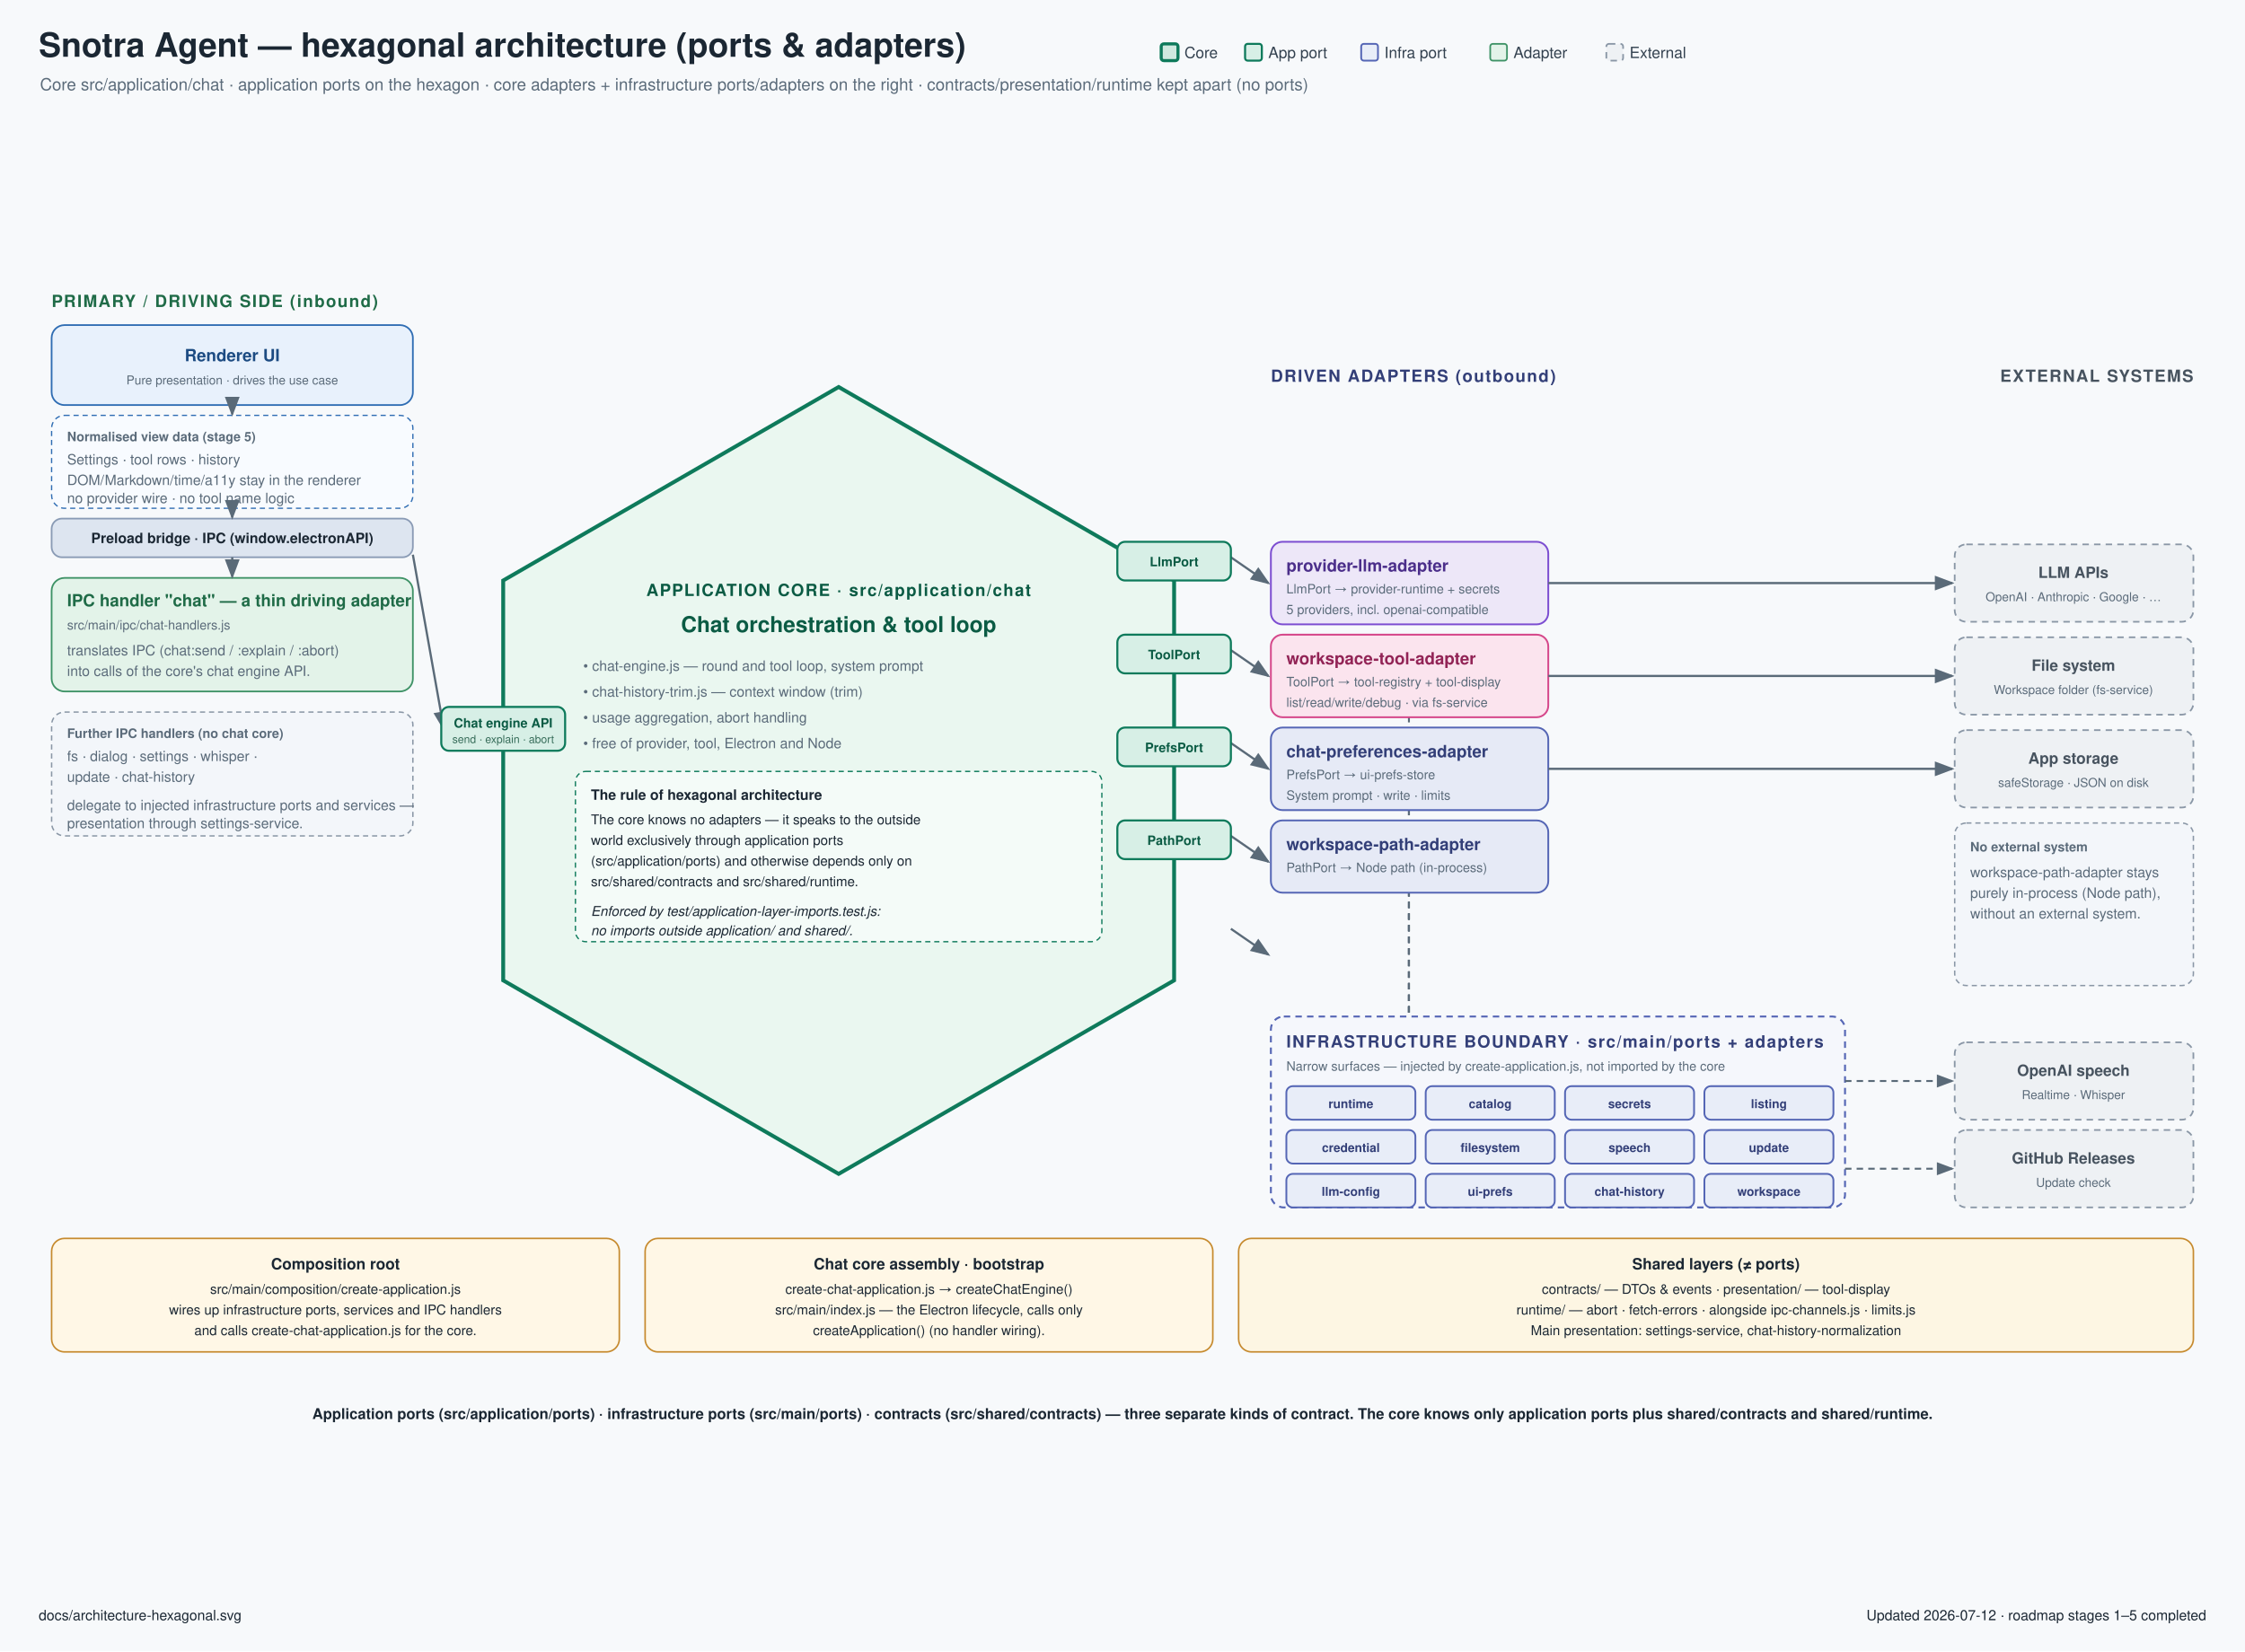
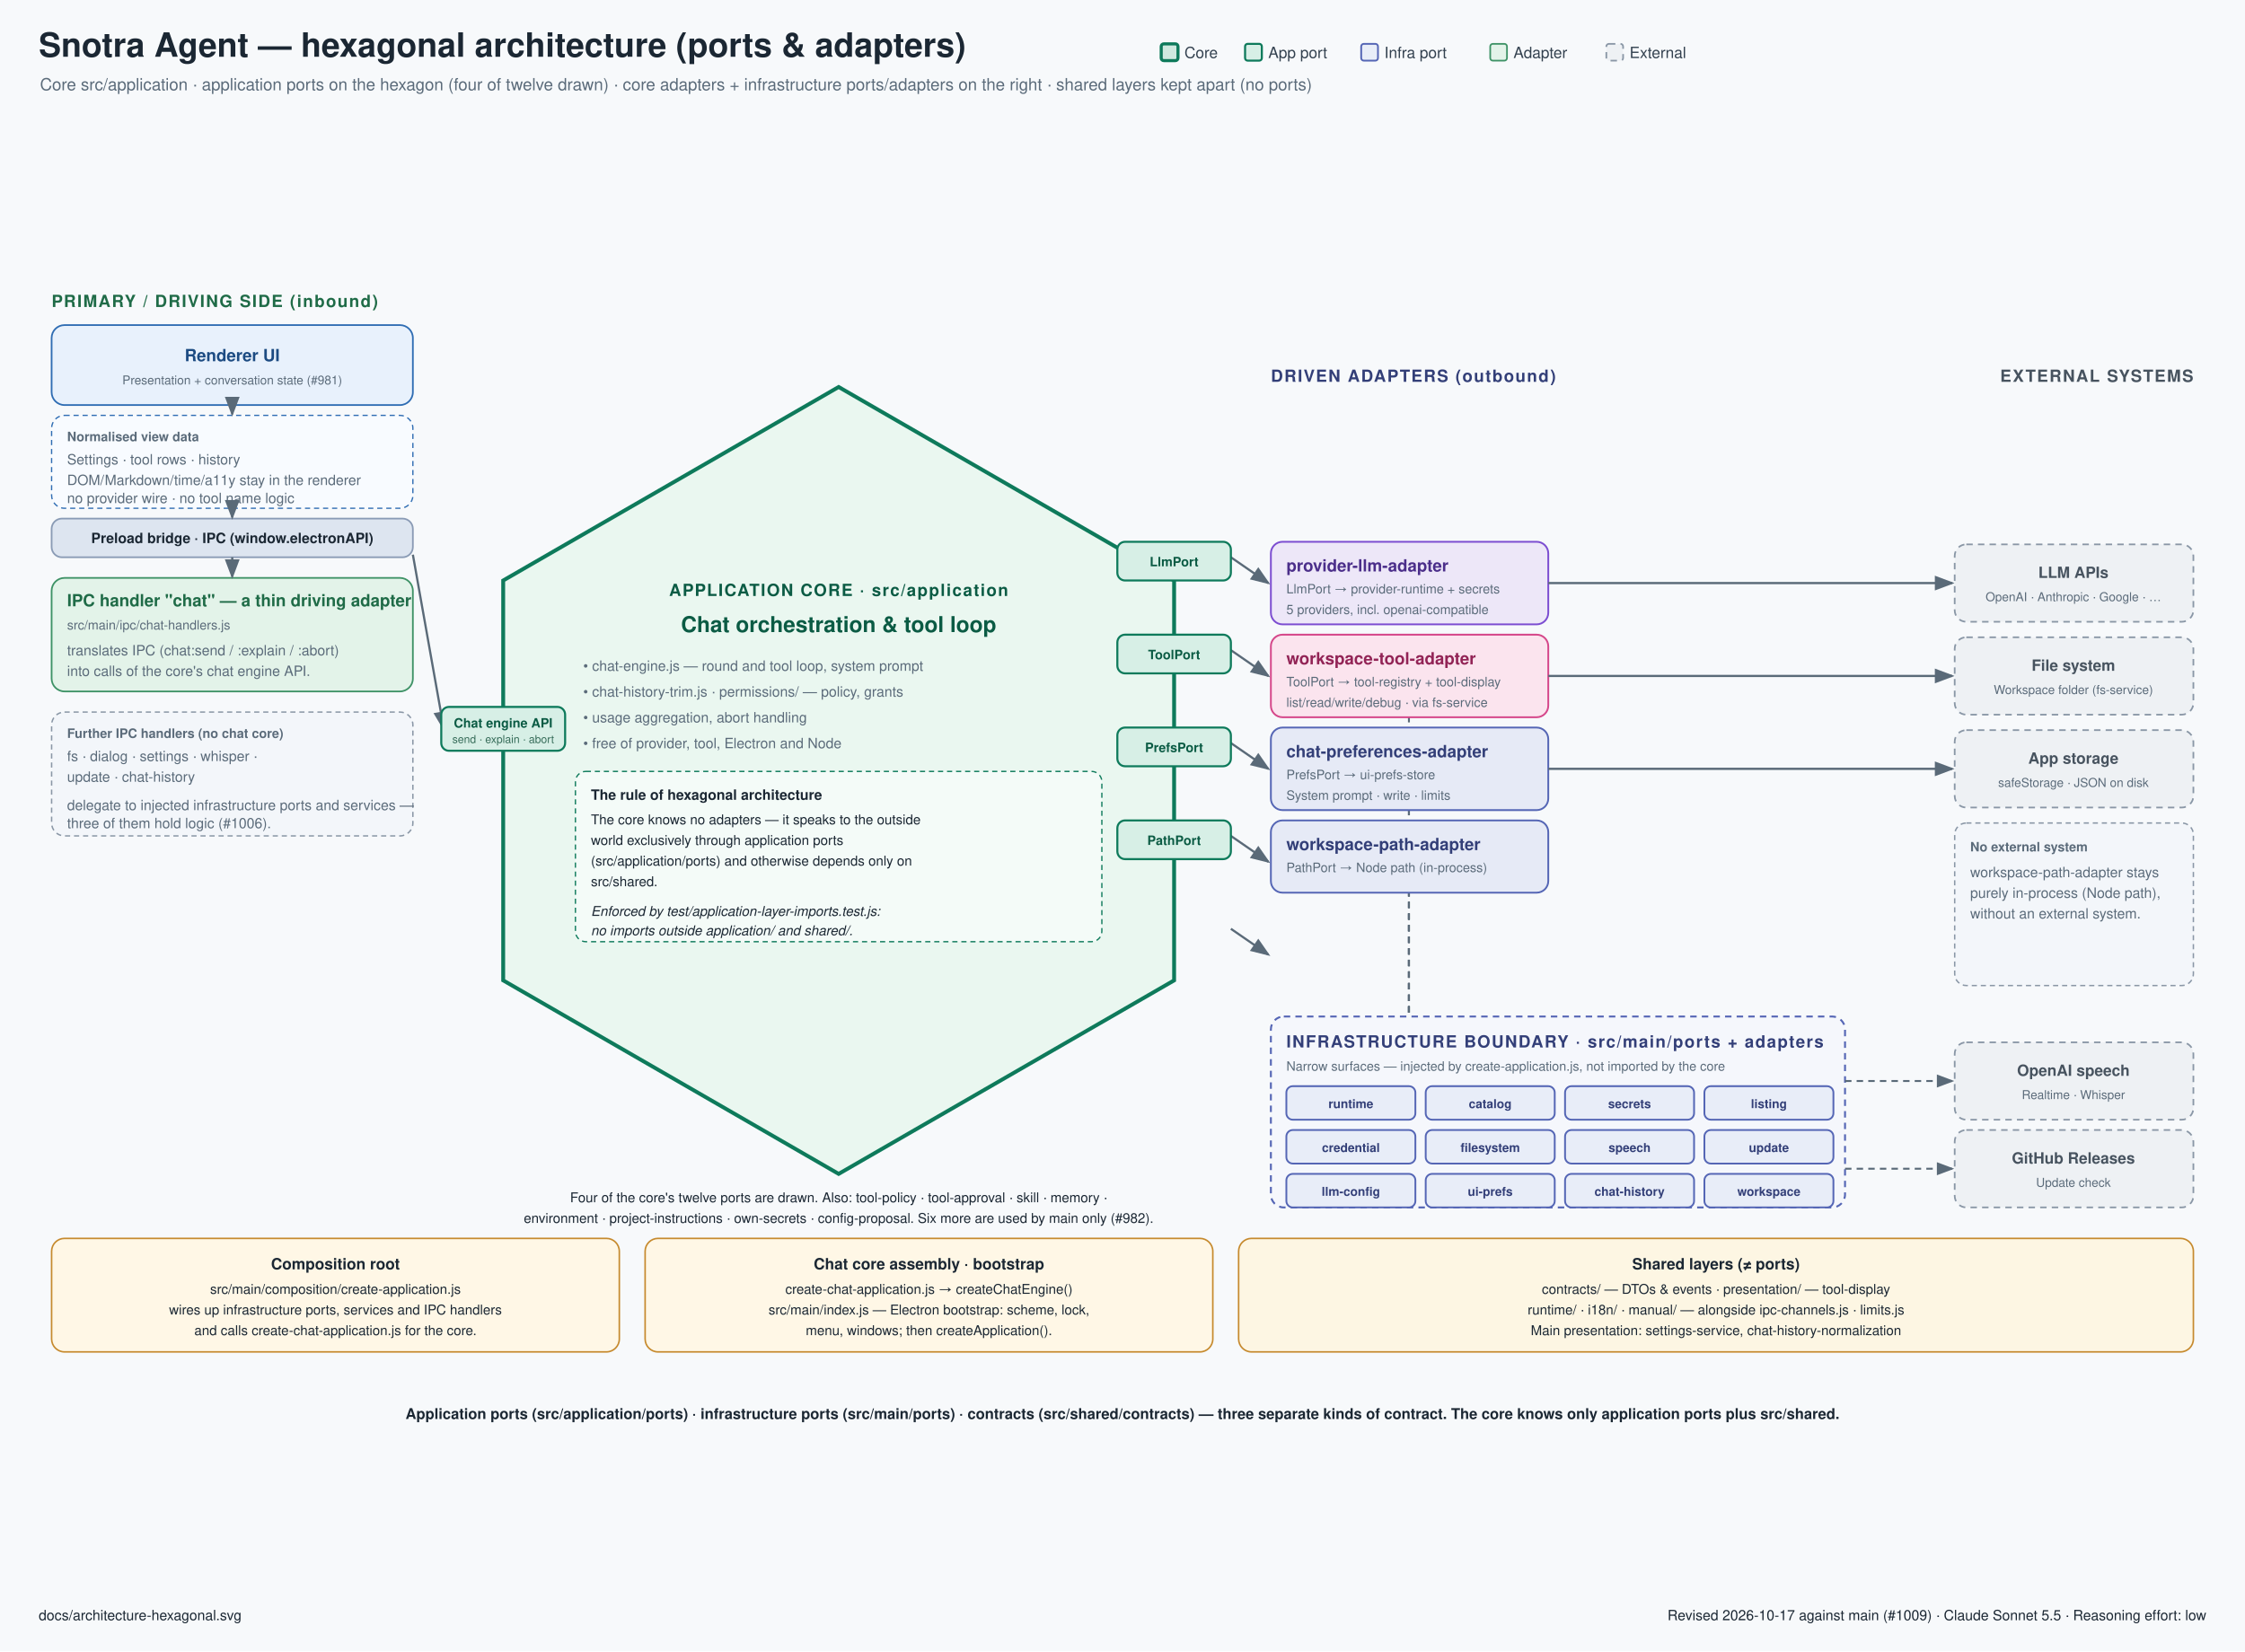
<svg xmlns="http://www.w3.org/2000/svg" viewBox="0 0 1740 1280" width="1740" height="1280" role="img" aria-labelledby="title desc" font-family="'Segoe UI', Helvetica, Arial, sans-serif">
  <defs>
    <marker id="ah" viewBox="0 0 8 6" markerWidth="9" markerHeight="7" refX="7" refY="3" orient="auto-start-reverse">
      <path d="M0,0 L8,3 L0,6 Z" fill="#5a6a78" />
    </marker>
    <style>
      text{fill:#1b2733}
      .t-title{font-size:26px;font-weight:700}
      .t-sub{font-size:13px;fill:#5b6b7a}
      .zlabel{font-size:13px;font-weight:700;letter-spacing:1px}
      .btitle{font-size:13px;font-weight:700}
      .bsub{font-size:10px;fill:#5b6b7a}
      .chip{font-size:12px;font-weight:600;text-anchor:middle}
      .chipsub{font-size:9.5px;fill:#5b6b7a;text-anchor:middle}
      .note{font-size:11px;fill:#5b6b7a}
      .arrlbl{font-size:10px;fill:#47535f;font-weight:600;text-anchor:middle}
      .portlbl{font-size:10px;font-weight:700;fill:#0b5b44;text-anchor:middle}
      .portsub{font-size:8.5px;fill:#356b58;text-anchor:middle}
      .iportlbl{font-size:9.5px;font-weight:700;fill:#333f78;text-anchor:middle}
      .legend{font-size:12px;fill:#33414f}
      .tt-ui{fill:#1c4b82}.tt-hand{fill:#1f6b47}.tt-prov{fill:#4b2e8a}
      .tt-tool{fill:#922456}.tt-svc{fill:#333f78}.tt-ext{fill:#47535f}
      .tt-core{fill:#0b5b44}.tt-contract{fill:#8a5a12}
      rect.ui{fill:#e8f1fc;stroke:#2f6db3;stroke-width:1.3}
      rect.hand{fill:#e3f3e9;stroke:#3e9266;stroke-width:1.3}
      rect.prov{fill:#ede7f8;stroke:#7c4dd1;stroke-width:1.4}
      rect.tool{fill:#fbe4ee;stroke:#d5478a;stroke-width:1.4}
      rect.svc{fill:#e6eaf6;stroke:#5566b5;stroke-width:1.4}
      rect.ext{fill:#eef1f4;stroke:#8a97a6;stroke-width:1.3;stroke-dasharray:5 4}
      rect.core{fill:#cfe9df;stroke:#0e7a5b;stroke-width:2.4}
      rect.preload{fill:#dde5f0;stroke:#8a9bb5;stroke-width:1.3}
      rect.port{fill:#d7efe6;stroke:#0e7a5b;stroke-width:1.6}
      rect.iport{fill:#e8edf8;stroke:#5566b5;stroke-width:1.4}
      .flow{stroke:#5a6a78;stroke-width:1.7;fill:none}
      .flow-d{stroke:#5a6a78;stroke-width:1.5;fill:none;stroke-dasharray:5 4}
      .hex{fill:#eaf7f0;stroke:#0e7a5b;stroke-width:3}
    </style>
  </defs>
  <rect x="0" y="0" width="1740" height="1280" fill="#f7f9fb" />
  <text class="t-title" x="30" y="44">Snotra Agent — hexagonal architecture (ports &amp; adapters)</text>
-   <text class="t-sub" x="31" y="70">Core src/application/chat · application ports on the hexagon · core adapters + infrastructure ports/adapters on the right · contracts/presentation/runtime kept apart (no ports)</text>
+   <text class="t-sub" x="31" y="70">Core src/application · application ports on the hexagon (four of twelve drawn) · core adapters + infrastructure ports/adapters on the right · shared layers kept apart (no ports)</text>
  <g>
    <rect class="core" x="900" y="34" width="13" height="13" rx="2" />
    <text class="legend" x="918" y="45">Core</text>
    <rect class="port" x="965" y="34" width="13" height="13" rx="2" />
    <text class="legend" x="983" y="45">App port</text>
    <rect class="iport" x="1055" y="34" width="13" height="13" rx="2" />
    <text class="legend" x="1073" y="45">Infra port</text>
    <rect class="hand" x="1155" y="34" width="13" height="13" rx="2" />
    <text class="legend" x="1173" y="45">Adapter</text>
    <rect class="ext" x="1245" y="34" width="13" height="13" rx="2" />
    <text class="legend" x="1263" y="45">External</text>
  </g>
  <text class="zlabel tt-hand" x="40" y="238">PRIMARY / DRIVING SIDE (inbound)</text>
  <text class="zlabel tt-svc" x="985" y="296">DRIVEN ADAPTERS (outbound)</text>
  <text class="zlabel tt-ext" x="1700" y="296" text-anchor="end">EXTERNAL SYSTEMS</text>
  <line class="flow" x1="954" y1="432" x2="983" y2="452" marker-end="url(#ah)" />
  <line class="flow" x1="954" y1="504" x2="983" y2="524" marker-end="url(#ah)" />
  <line class="flow" x1="954" y1="576" x2="983" y2="596" marker-end="url(#ah)" />
  <line class="flow" x1="954" y1="648" x2="983" y2="668" marker-end="url(#ah)" />
  <line class="flow" x1="954" y1="720" x2="983" y2="740" marker-end="url(#ah)" />
  <line class="flow-d" x1="1092" y1="492" x2="1092" y2="808" marker-end="url(#ah)" />
  <line class="flow-d" x1="1092" y1="564" x2="1092" y2="808" marker-end="url(#ah)" />
  <line class="flow-d" x1="1092" y1="636" x2="1092" y2="808" marker-end="url(#ah)" />
  <line class="flow-d" x1="1092" y1="708" x2="1092" y2="808" marker-end="url(#ah)" />
  <line class="flow-d" x1="1092" y1="780" x2="1092" y2="808" marker-end="url(#ah)" />
  <line class="flow" x1="320" y1="430" x2="344" y2="565" marker-end="url(#ah)" />
  <polygon class="hex" points="650,300 910,450 910,760 650,910 390,760 390,450" />
-   <text x="650" y="462" text-anchor="middle" class="zlabel tt-core">APPLICATION CORE · src/application/chat</text>
+   <text x="650" y="462" text-anchor="middle" class="zlabel tt-core">APPLICATION CORE · src/application</text>
  <text x="650" y="490" text-anchor="middle" font-size="17" font-weight="700" class="tt-core">Chat orchestration &amp; tool loop</text>
  <text class="note" x="452" y="520" fill="#204b3d">• chat-engine.js — round and tool loop, system prompt</text>
-   <text class="note" x="452" y="540" fill="#204b3d">• chat-history-trim.js — context window (trim)</text>
+   <text class="note" x="452" y="540" fill="#204b3d">• chat-history-trim.js · permissions/ — policy, grants</text>
  <text class="note" x="452" y="560" fill="#204b3d">• usage aggregation, abort handling</text>
  <text class="note" x="452" y="580" fill="#204b3d">• free of provider, tool, Electron and Node</text>
  <rect x="446" y="598" width="408" height="132" rx="8" fill="#f4fbf8" stroke="#0e7a5b" stroke-width="1" stroke-dasharray="4 3" />
  <text x="458" y="620" font-size="11" font-weight="700" fill="#0b5b44">The rule of hexagonal architecture</text>
  <text x="458" y="639" font-size="10.5" fill="#356b58">The core knows no adapters — it speaks to the outside</text>
  <text x="458" y="655" font-size="10.5" fill="#356b58">world exclusively through application ports</text>
  <text x="458" y="671" font-size="10.5" fill="#356b58">(src/application/ports) and otherwise depends only on</text>
-   <text x="458" y="687" font-size="10.5" fill="#356b58">src/shared/contracts and src/shared/runtime.</text>
+   <text x="458" y="687" font-size="10.5" fill="#356b58">src/shared.</text>
  <text x="458" y="710" font-size="10.5" font-style="italic" fill="#0b5b44">Enforced by test/application-layer-imports.test.js:</text>
  <text x="458" y="725" font-size="10.5" font-style="italic" fill="#0b5b44">no imports outside application/ and shared/.</text>
  <rect class="port" x="342" y="548" width="96" height="34" rx="6" />
  <text class="portlbl" x="390" y="564">Chat engine API</text>
  <text class="portsub" x="390" y="576">send · explain · abort</text>
  <rect class="port" x="866" y="420" width="88" height="30" rx="6" />
  <text class="portlbl" x="910" y="439">LlmPort</text>
  <rect class="port" x="866" y="492" width="88" height="30" rx="6" />
  <text class="portlbl" x="910" y="511">ToolPort</text>
  <rect class="port" x="866" y="564" width="88" height="30" rx="6" />
  <text class="portlbl" x="910" y="583">PrefsPort</text>
  <rect class="port" x="866" y="636" width="88" height="30" rx="6" />
  <text class="portlbl" x="910" y="655">PathPort</text>
+   <text x="650" y="932" text-anchor="middle" font-size="10.5" fill="#356b58">Four of the core's twelve ports are drawn. Also: tool-policy · tool-approval · skill · memory ·</text>
+   <text x="650" y="948" text-anchor="middle" font-size="10.5" fill="#356b58">environment · project-instructions · own-secrets · config-proposal. Six more are used by main only (#982).</text>
  <rect class="ui" x="40" y="252" width="280" height="62" rx="10" />
  <text class="btitle tt-ui" x="180" y="280" text-anchor="middle">Renderer UI</text>
-   <text class="chipsub" x="180" y="298">Pure presentation · drives the use case</text>
+   <text class="chipsub" x="180" y="298">Presentation + conversation state (#981)</text>
  <rect x="40" y="322" width="280" height="72" rx="10" fill="#f8fbff" stroke="#2f6db3" stroke-width="1" stroke-dasharray="4 3" />
-   <text class="bsub" x="52" y="342" font-weight="700" fill="#1c4b82">Normalised view data (stage 5)</text>
+   <text class="bsub" x="52" y="342" font-weight="700" fill="#1c4b82">Normalised view data</text>
  <text class="note" x="52" y="360">Settings · tool rows · history</text>
  <text class="note" x="52" y="376">DOM/Markdown/time/a11y stay in the renderer</text>
  <text class="note" x="52" y="390">no provider wire · no tool name logic</text>
  <rect class="preload" x="40" y="402" width="280" height="30" rx="8" />
  <text x="180" y="421" text-anchor="middle" font-size="11" font-weight="600" fill="#1e2b3d">Preload bridge · IPC (window.electronAPI)</text>
  <rect class="hand" x="40" y="448" width="280" height="88" rx="10" fill="#eef7f1" />
  <text class="btitle tt-hand" x="52" y="470">IPC handler "chat" — a thin driving adapter</text>
  <text class="bsub" x="52" y="488">src/main/ipc/chat-handlers.js</text>
  <text class="note" x="52" y="508">translates IPC (chat:send / :explain / :abort)</text>
  <text class="note" x="52" y="524">into calls of the core's chat engine API.</text>
  <rect x="40" y="552" width="280" height="96" rx="10" fill="#f3f6fa" stroke="#8a97a6" stroke-width="1.1" stroke-dasharray="4 3" />
  <text class="bsub" x="52" y="572" font-weight="700" fill="#47535f">Further IPC handlers (no chat core)</text>
  <text class="note" x="52" y="590">fs · dialog · settings · whisper ·</text>
  <text class="note" x="52" y="606">update · chat-history</text>
  <text class="note" x="52" y="628">delegate to injected infrastructure ports and services —</text>
-   <text class="note" x="52" y="642">presentation through settings-service.</text>
+   <text class="note" x="52" y="642">three of them hold logic (#1006).</text>
  <line class="flow" x1="180" y1="314" x2="180" y2="321" marker-end="url(#ah)" />
  <line class="flow" x1="180" y1="394" x2="180" y2="401" marker-end="url(#ah)" />
  <line class="flow" x1="180" y1="432" x2="180" y2="447" marker-end="url(#ah)" />
  <rect class="prov" x="985" y="420" width="215" height="64" rx="9" />
  <text class="btitle tt-prov" x="997" y="443">provider-llm-adapter</text>
  <text class="bsub" x="997" y="460">LlmPort → provider-runtime + secrets</text>
  <text class="bsub" x="997" y="476">5 providers, incl. openai-compatible</text>
  <rect class="tool" x="985" y="492" width="215" height="64" rx="9" />
  <text class="btitle tt-tool" x="997" y="515">workspace-tool-adapter</text>
  <text class="bsub" x="997" y="532">ToolPort → tool-registry + tool-display</text>
  <text class="bsub" x="997" y="548">list/read/write/debug · via fs-service</text>
  <rect class="svc" x="985" y="564" width="215" height="64" rx="9" />
  <text class="btitle tt-svc" x="997" y="587">chat-preferences-adapter</text>
  <text class="bsub" x="997" y="604">PrefsPort → ui-prefs-store</text>
  <text class="bsub" x="997" y="620">System prompt · write · limits</text>
  <rect class="svc" x="985" y="636" width="215" height="56" rx="9" />
  <text class="btitle tt-svc" x="997" y="659">workspace-path-adapter</text>
  <text class="bsub" x="997" y="676">PathPort → Node path (in-process)</text>
  <line class="flow" x1="1200" y1="452" x2="1513" y2="452" marker-end="url(#ah)" />
  <line class="flow" x1="1200" y1="524" x2="1513" y2="524" marker-end="url(#ah)" />
  <line class="flow" x1="1200" y1="596" x2="1513" y2="596" marker-end="url(#ah)" />
  <rect x="985" y="788" width="445" height="148" rx="10" fill="#f5f7fc" stroke="#5566b5" stroke-width="1.5" stroke-dasharray="5 4" />
  <text class="zlabel tt-svc" x="997" y="812">INFRASTRUCTURE BOUNDARY · src/main/ports + adapters</text>
  <text class="bsub" x="997" y="830">Narrow surfaces — injected by create-application.js, not imported by the core</text>
  <g>
    <rect class="iport" x="997" y="842" width="100" height="26" rx="5" />
    <text class="iportlbl" x="1047" y="859">runtime</text>
    <rect class="iport" x="1105" y="842" width="100" height="26" rx="5" />
    <text class="iportlbl" x="1155" y="859">catalog</text>
    <rect class="iport" x="1213" y="842" width="100" height="26" rx="5" />
    <text class="iportlbl" x="1263" y="859">secrets</text>
    <rect class="iport" x="1321" y="842" width="100" height="26" rx="5" />
    <text class="iportlbl" x="1371" y="859">listing</text>
  </g>
  <g>
    <rect class="iport" x="997" y="876" width="100" height="26" rx="5" />
    <text class="iportlbl" x="1047" y="893">credential</text>
    <rect class="iport" x="1105" y="876" width="100" height="26" rx="5" />
    <text class="iportlbl" x="1155" y="893">filesystem</text>
    <rect class="iport" x="1213" y="876" width="100" height="26" rx="5" />
    <text class="iportlbl" x="1263" y="893">speech</text>
    <rect class="iport" x="1321" y="876" width="100" height="26" rx="5" />
    <text class="iportlbl" x="1371" y="893">update</text>
  </g>
  <g>
    <rect class="iport" x="997" y="910" width="100" height="26" rx="5" />
    <text class="iportlbl" x="1047" y="927">llm-config</text>
    <rect class="iport" x="1105" y="910" width="100" height="26" rx="5" />
    <text class="iportlbl" x="1155" y="927">ui-prefs</text>
    <rect class="iport" x="1213" y="910" width="100" height="26" rx="5" />
    <text class="iportlbl" x="1263" y="927">chat-history</text>
    <rect class="iport" x="1321" y="910" width="100" height="26" rx="5" />
    <text class="iportlbl" x="1371" y="927">workspace</text>
  </g>
  <rect class="ext" x="1515" y="422" width="185" height="60" rx="9" />
  <text class="chip tt-ext" x="1607" y="448">LLM APIs</text>
  <text class="chipsub" x="1607" y="466">OpenAI · Anthropic · Google · …</text>
  <rect class="ext" x="1515" y="494" width="185" height="60" rx="9" />
  <text class="chip tt-ext" x="1607" y="520">File system</text>
  <text class="chipsub" x="1607" y="538">Workspace folder (fs-service)</text>
  <rect class="ext" x="1515" y="566" width="185" height="60" rx="9" />
  <text class="chip tt-ext" x="1607" y="592">App storage</text>
  <text class="chipsub" x="1607" y="610">safeStorage · JSON on disk</text>
  <rect x="1515" y="638" width="185" height="126" rx="9" fill="#f3f6fa" stroke="#8a97a6" stroke-width="1.1" stroke-dasharray="4 3" />
  <text class="bsub" x="1527" y="660" font-weight="700" fill="#47535f">No external system</text>
  <text class="note" x="1527" y="680">workspace-path-adapter stays</text>
  <text class="note" x="1527" y="696">purely in-process (Node path),</text>
  <text class="note" x="1527" y="712">without an external system.</text>
  <rect class="ext" x="1515" y="808" width="185" height="60" rx="9" />
  <text class="chip tt-ext" x="1607" y="834">OpenAI speech</text>
  <text class="chipsub" x="1607" y="852">Realtime · Whisper</text>
  <rect class="ext" x="1515" y="876" width="185" height="60" rx="9" />
  <text class="chip tt-ext" x="1607" y="902">GitHub Releases</text>
  <text class="chipsub" x="1607" y="920">Update check</text>
  <line class="flow-d" x1="1430" y1="838" x2="1513" y2="838" marker-end="url(#ah)" />
  <line class="flow-d" x1="1430" y1="906" x2="1513" y2="906" marker-end="url(#ah)" />
  <rect x="40" y="960" width="440" height="88" rx="10" fill="#fff7e6" stroke="#c68a2e" stroke-width="1.2" />
  <text x="260" y="984" text-anchor="middle" font-size="12" font-weight="700" fill="#8a5a12">Composition root</text>
  <text x="260" y="1003" text-anchor="middle" font-size="10.5" fill="#8a5a12">src/main/composition/create-application.js</text>
  <text x="260" y="1019" text-anchor="middle" font-size="10.5" fill="#8a5a12">wires up infrastructure ports, services and IPC handlers</text>
  <text x="260" y="1035" text-anchor="middle" font-size="10.5" fill="#8a5a12">and calls create-chat-application.js for the core.</text>
  <rect x="500" y="960" width="440" height="88" rx="10" fill="#fff7e6" stroke="#c68a2e" stroke-width="1.2" />
  <text x="720" y="984" text-anchor="middle" font-size="12" font-weight="700" fill="#8a5a12">Chat core assembly · bootstrap</text>
  <text x="720" y="1003" text-anchor="middle" font-size="10.5" fill="#8a5a12">create-chat-application.js → createChatEngine()</text>
-   <text x="720" y="1019" text-anchor="middle" font-size="10.5" fill="#8a5a12">src/main/index.js — the Electron lifecycle, calls only</text>
-   <text x="720" y="1035" text-anchor="middle" font-size="10.5" fill="#8a5a12">createApplication() (no handler wiring).</text>
+   <text x="720" y="1019" text-anchor="middle" font-size="10.5" fill="#8a5a12">src/main/index.js — Electron bootstrap: scheme, lock,</text>
+   <text x="720" y="1035" text-anchor="middle" font-size="10.5" fill="#8a5a12">menu, windows; then createApplication().</text>
  <rect x="960" y="960" width="740" height="88" rx="10" fill="#fdf6e3" stroke="#c68a2e" stroke-width="1.2" />
  <text x="1330" y="984" text-anchor="middle" font-size="12" font-weight="700" fill="#8a5a12">Shared layers (≠ ports)</text>
  <text x="1330" y="1003" text-anchor="middle" font-size="10.5" fill="#8a5a12">contracts/ — DTOs &amp; events · presentation/ — tool-display</text>
-   <text x="1330" y="1019" text-anchor="middle" font-size="10.5" fill="#8a5a12">runtime/ — abort · fetch-errors · alongside ipc-channels.js · limits.js</text>
+   <text x="1330" y="1019" text-anchor="middle" font-size="10.5" fill="#8a5a12">runtime/ · i18n/ · manual/ — alongside ipc-channels.js · limits.js</text>
  <text x="1330" y="1035" text-anchor="middle" font-size="10.5" fill="#8a5a12">Main presentation: settings-service, chat-history-normalization</text>
-   <text x="870" y="1100" text-anchor="middle" font-size="11.5" font-weight="600" fill="#8a5a12">Application ports (src/application/ports) · infrastructure ports (src/main/ports) · contracts (src/shared/contracts) — three separate kinds of contract. The core knows only application ports plus shared/contracts and shared/runtime.</text>
+   <text x="870" y="1100" text-anchor="middle" font-size="11.5" font-weight="600" fill="#8a5a12">Application ports (src/application/ports) · infrastructure ports (src/main/ports) · contracts (src/shared/contracts) — three separate kinds of contract. The core knows only application ports plus src/shared.</text>
  <text x="30" y="1256" font-size="11" fill="#8a97a6">docs/architecture-hexagonal.svg</text>
-   <text x="1710" y="1256" text-anchor="end" font-size="11" fill="#8a97a6">Updated 2026-07-12 · roadmap stages 1–5 completed</text>
+   <text x="1710" y="1256" text-anchor="end" font-size="11" fill="#8a97a6">Revised 2026-10-17 against main (#1009) · Claude Sonnet 5.5 · Reasoning effort: low</text>
</svg>
